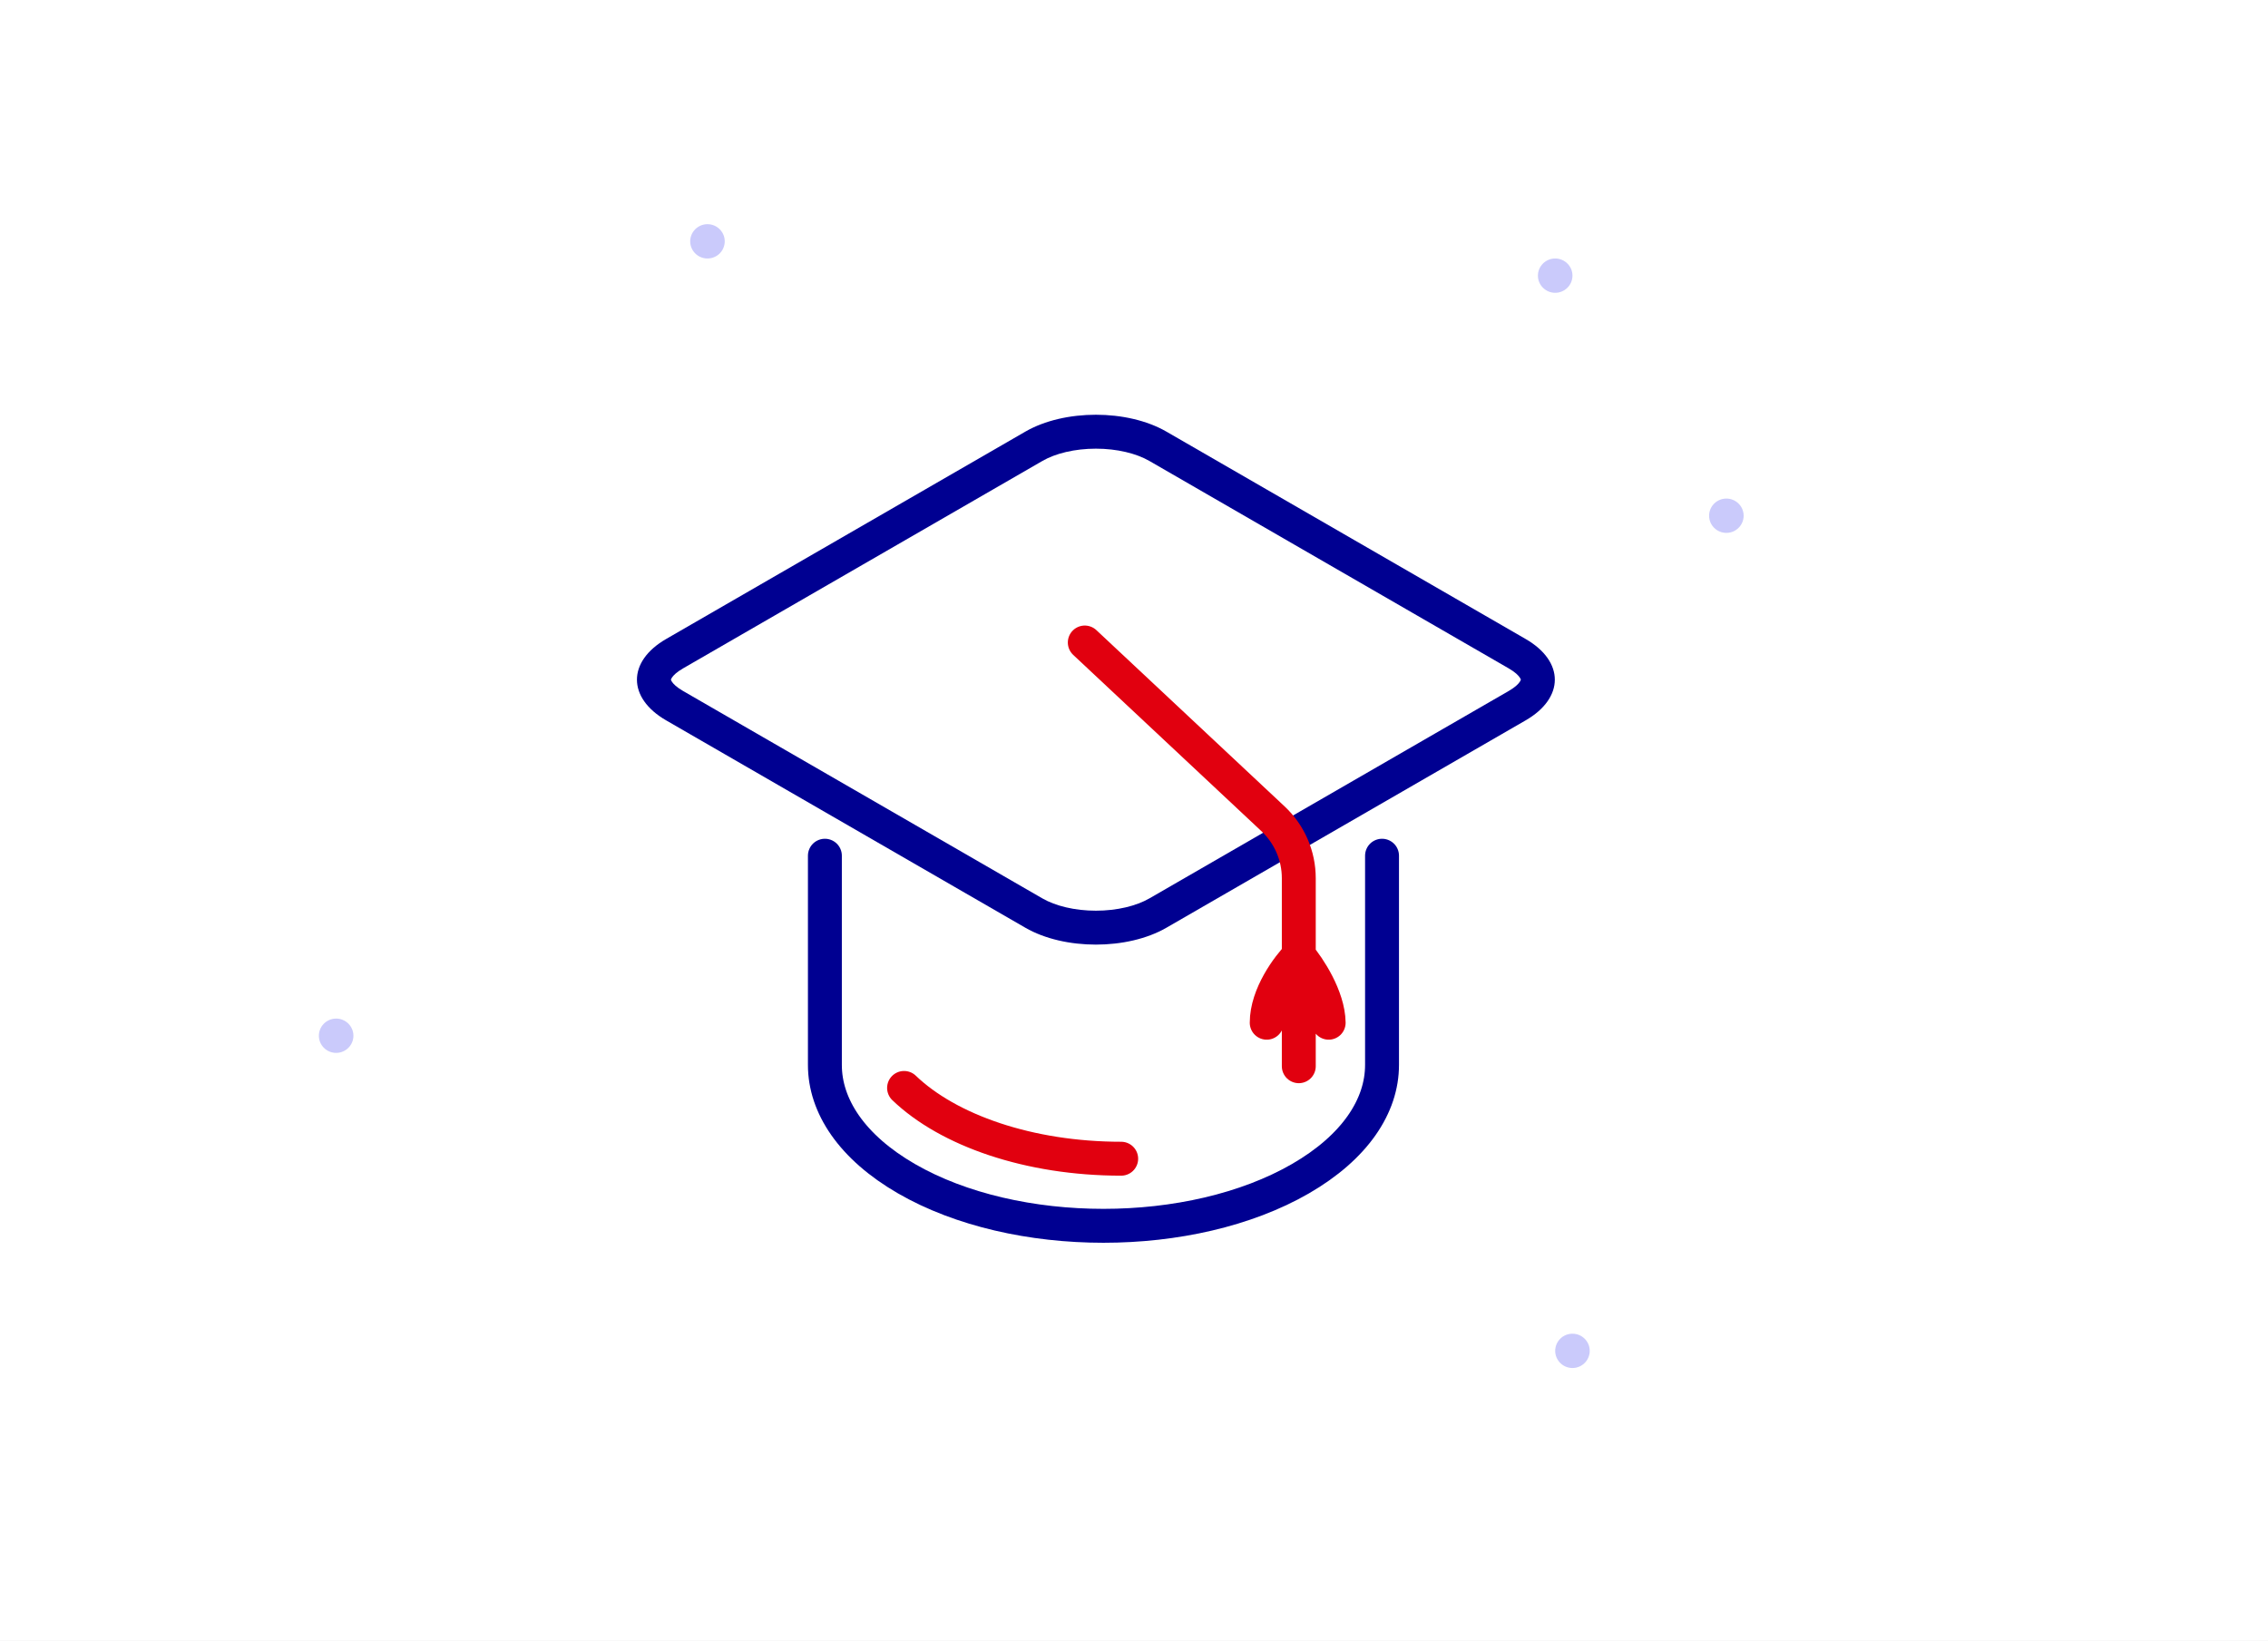
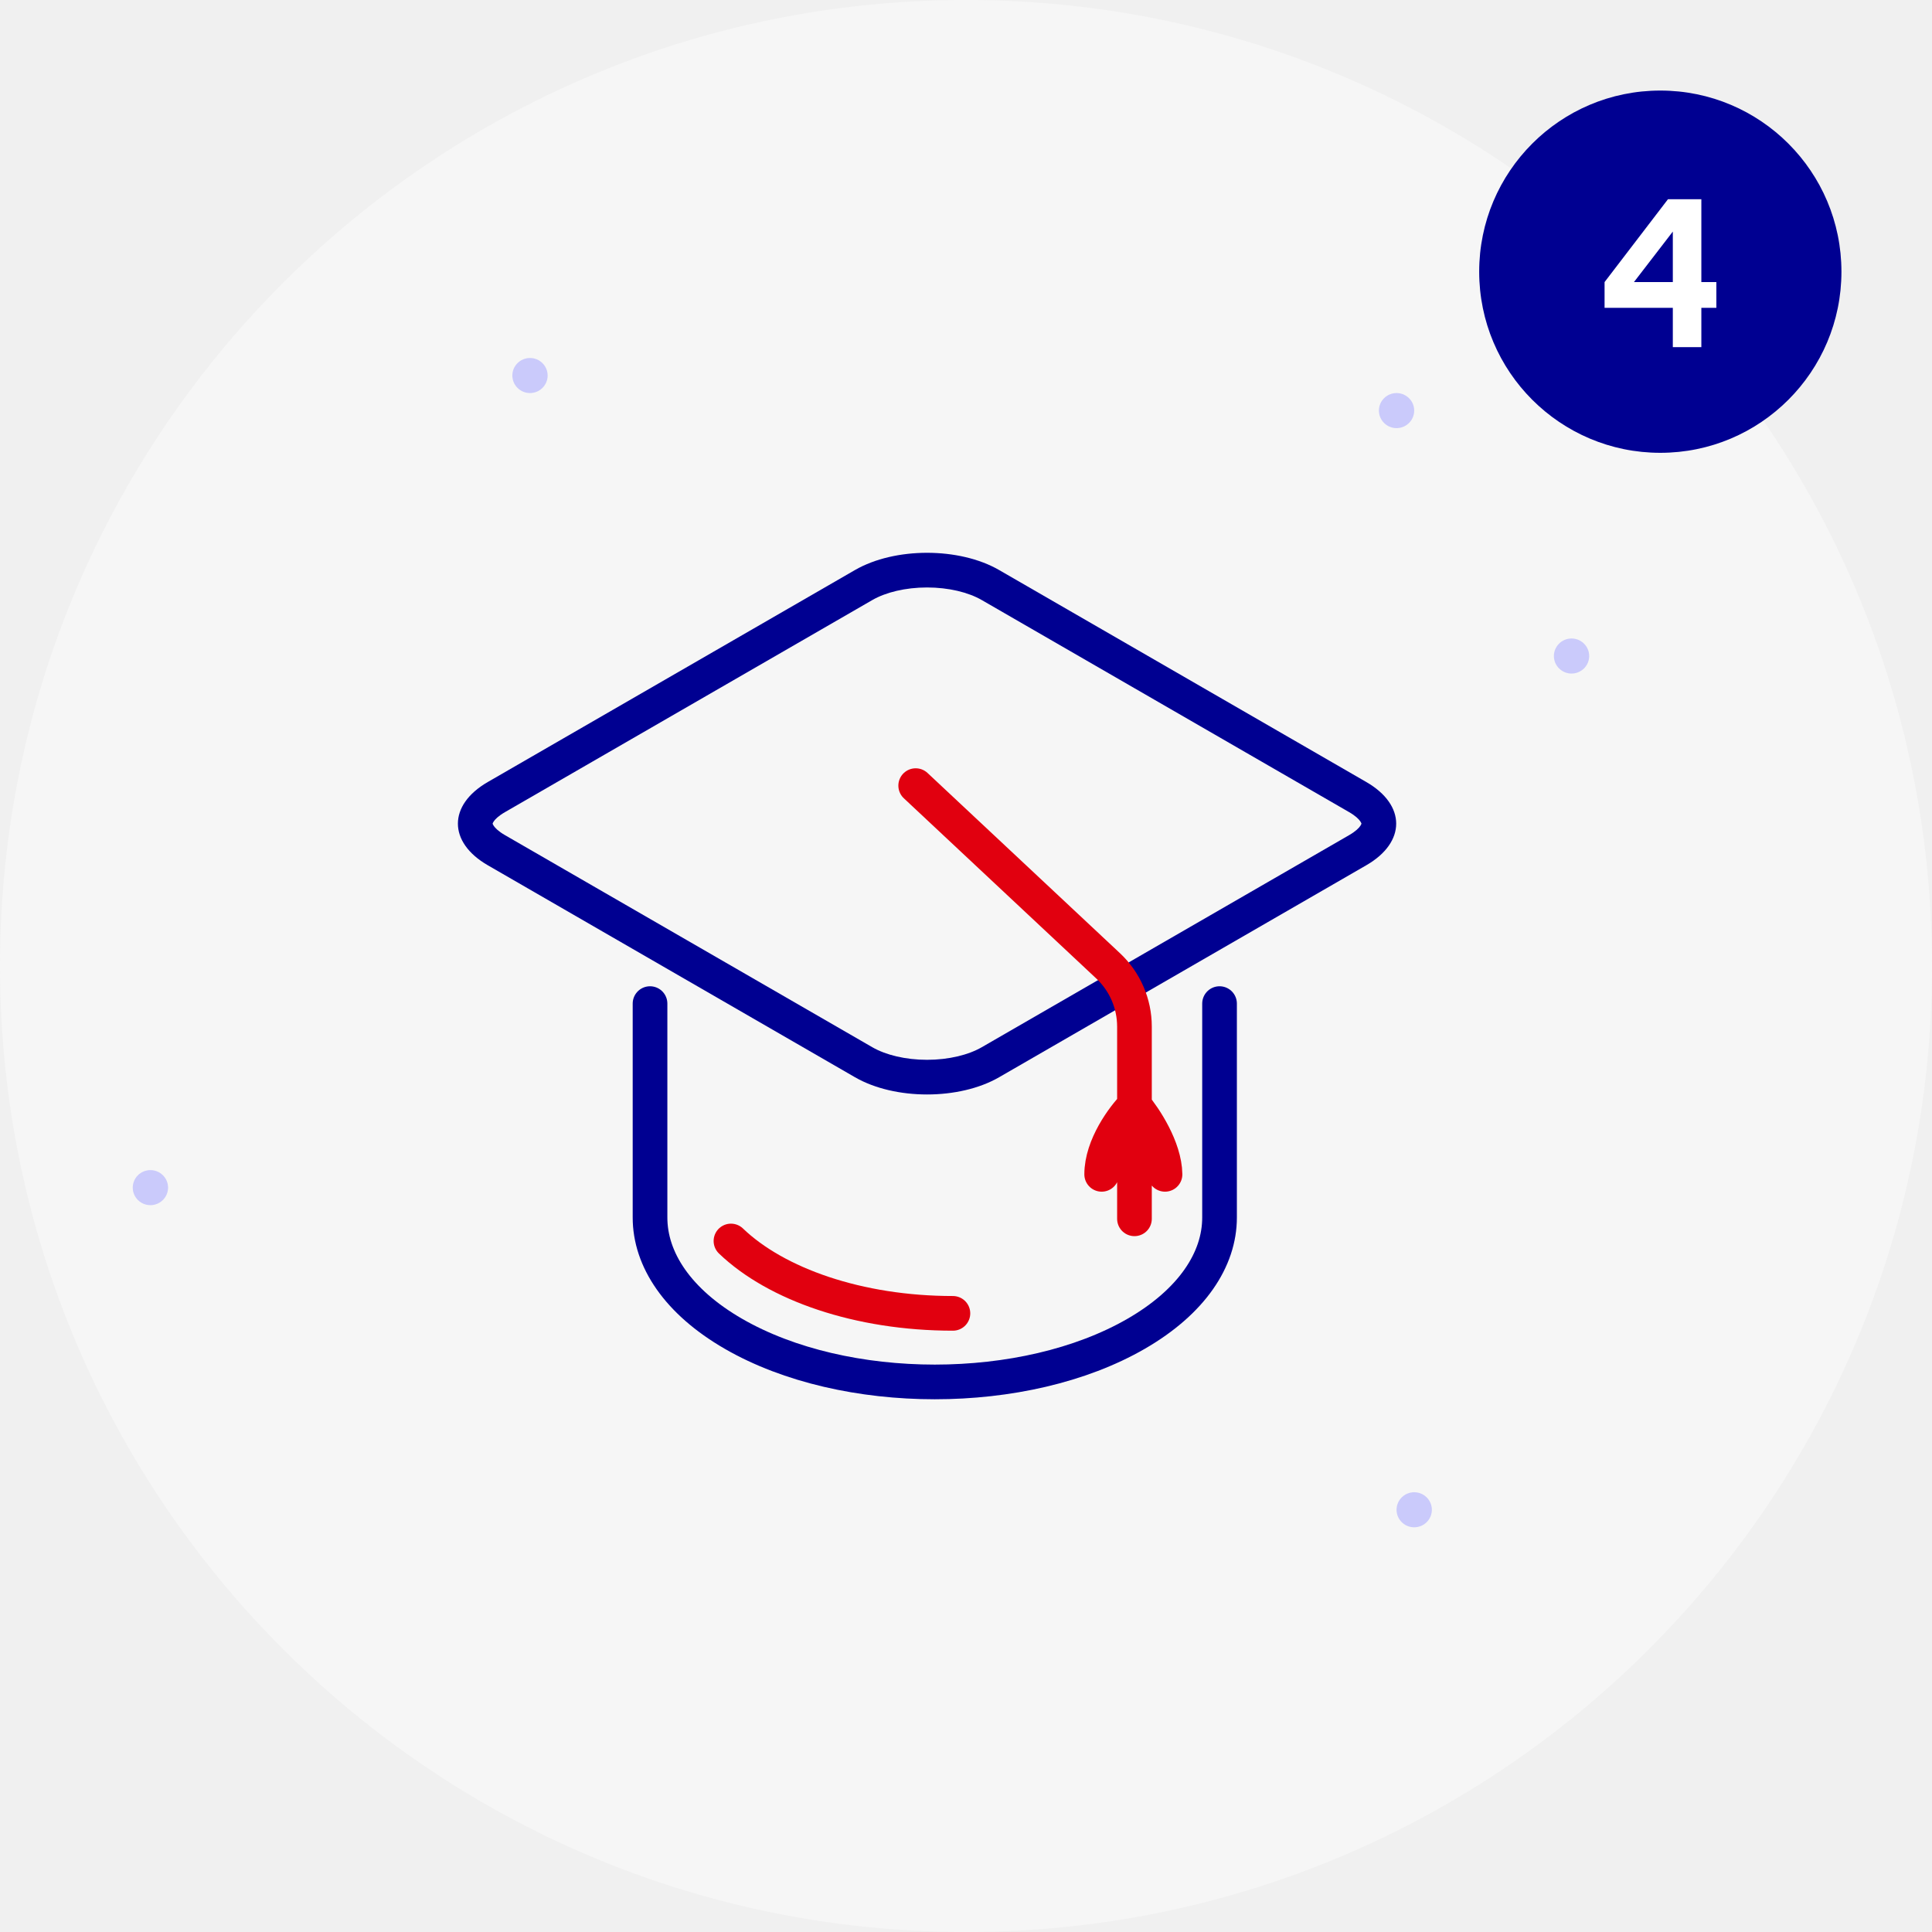
- <svg xmlns="http://www.w3.org/2000/svg" width="282" height="204" viewBox="0 0 282 204" fill="none">
-   <rect width="282" height="204" fill="white" />
-   <path fill-rule="evenodd" clip-rule="evenodd" d="M195.518 170.109C194.334 170.109 193.371 169.152 193.371 167.976C193.371 166.8 194.334 165.844 195.518 165.844C196.702 165.844 197.665 166.8 197.665 167.976C197.665 169.152 196.702 170.109 195.518 170.109Z" fill="#CACAFB" />
-   <path fill-rule="evenodd" clip-rule="evenodd" d="M87.966 32.143C86.782 32.143 85.818 31.186 85.818 30.01C85.818 28.834 86.782 27.878 87.966 27.878C89.15 27.878 90.113 28.834 90.113 30.01C90.113 31.186 89.15 32.143 87.966 32.143Z" fill="#CACAFB" />
-   <path fill-rule="evenodd" clip-rule="evenodd" d="M193.37 36.408C192.186 36.408 191.223 35.451 191.223 34.276C191.223 33.1 192.186 32.143 193.37 32.143C194.554 32.143 195.518 33.1 195.518 34.276C195.518 35.451 194.554 36.408 193.37 36.408Z" fill="#CACAFB" />
-   <path fill-rule="evenodd" clip-rule="evenodd" d="M41.795 130.924C40.611 130.924 39.648 129.967 39.648 128.792C39.648 127.616 40.611 126.659 41.795 126.659C42.979 126.659 43.943 127.616 43.943 128.792C43.943 129.967 42.979 130.924 41.795 130.924Z" fill="#CACAFB" />
-   <path fill-rule="evenodd" clip-rule="evenodd" d="M214.655 66.262C213.471 66.262 212.507 65.305 212.507 64.129C212.507 62.954 213.471 61.997 214.655 61.997C215.839 61.997 216.802 62.954 216.802 64.129C216.802 65.305 215.839 66.262 214.655 66.262Z" fill="#CACAFB" />
-   <mask id="path-6-inside-1_4515_19495" fill="white">
-     <path d="M127.495 53.669C132.336 50.874 140.185 50.874 145.026 53.669L189.694 79.456C194.535 82.251 194.535 86.782 189.694 89.577L145.026 115.364C140.185 118.159 132.336 118.159 127.495 115.364L82.828 89.577C77.987 86.782 77.987 82.251 82.828 79.456L127.495 53.669Z" />
+ <svg xmlns="http://www.w3.org/2000/svg" width="128" height="128" viewBox="0 0 128 128" fill="none">
+   <rect width="128" height="128" rx="64" fill="#F6F6F6" />
+   <path fill-rule="evenodd" clip-rule="evenodd" d="M93.695 101.188C93.05 101.188 92.525 100.667 92.525 100.027C92.525 99.386 93.05 98.865 93.695 98.865C94.34 98.865 94.865 99.386 94.865 100.027C94.865 100.667 94.34 101.188 93.695 101.188Z" fill="#CACAFB" />
+   <path fill-rule="evenodd" clip-rule="evenodd" d="M35.113 26.041C34.468 26.041 33.944 25.52 33.944 24.879C33.944 24.239 34.468 23.718 35.113 23.718C35.758 23.718 36.283 24.239 36.283 24.879C36.283 25.52 35.758 26.041 35.113 26.041Z" fill="#CACAFB" />
+   <path fill-rule="evenodd" clip-rule="evenodd" d="M92.525 28.364C91.88 28.364 91.356 27.843 91.356 27.202C91.356 26.562 91.88 26.041 92.525 26.041C93.17 26.041 93.695 26.562 93.695 27.202C93.695 27.843 93.17 28.364 92.525 28.364Z" fill="#CACAFB" />
+   <path fill-rule="evenodd" clip-rule="evenodd" d="M9.965 79.845C9.32 79.845 8.795 79.324 8.795 78.683C8.795 78.043 9.32 77.522 9.965 77.522C10.61 77.522 11.135 78.043 11.135 78.683C11.135 79.324 10.61 79.845 9.965 79.845Z" fill="#CACAFB" />
+   <path fill-rule="evenodd" clip-rule="evenodd" d="M104.118 44.625C103.473 44.625 102.949 44.104 102.949 43.463C102.949 42.823 103.473 42.302 104.118 42.302C104.763 42.302 105.288 42.823 105.288 43.463C105.288 44.104 104.763 44.625 104.118 44.625Z" fill="#CACAFB" />
+   <mask id="path-7-inside-1_4930_18671" fill="white">
+     <path d="M56.645 37.766C59.282 36.244 63.557 36.244 66.194 37.766L90.523 51.812C93.16 53.334 93.16 55.802 90.523 57.324L66.194 71.37C63.557 72.892 59.282 72.892 56.645 71.37L32.315 57.324C29.678 55.802 29.678 53.334 32.315 51.812L56.645 37.766Z" />
  </mask>
-   <path d="M82.828 89.577L84.936 85.925L82.828 89.577ZM82.828 79.456L84.936 83.109L82.828 79.456ZM145.026 115.364L147.135 119.017L145.026 115.364ZM127.495 115.364L125.387 119.017L127.495 115.364ZM189.694 79.456L187.586 83.109L189.694 79.456ZM189.694 89.577L187.586 85.925L189.694 89.577ZM145.026 53.669L147.135 50.017L145.026 53.669ZM127.495 53.669L125.387 50.017L127.495 53.669ZM142.918 57.322L187.586 83.109L191.803 75.804L147.135 50.017L142.918 57.322ZM187.586 85.925L142.918 111.712L147.135 119.017L191.803 93.229L187.586 85.925ZM129.604 111.712L84.936 85.925L80.719 93.229L125.387 119.017L129.604 111.712ZM84.936 83.109L129.604 57.322L125.387 50.017L80.719 75.804L84.936 83.109ZM84.936 85.925C83.284 84.971 83.414 84.31 83.414 84.517C83.414 84.723 83.284 84.063 84.936 83.109L80.719 75.804C77.53 77.645 74.98 80.647 74.98 84.517C74.98 88.386 77.53 91.389 80.719 93.229L84.936 85.925ZM142.918 111.712C141.289 112.652 138.889 113.243 136.261 113.243C133.632 113.243 131.232 112.652 129.604 111.712L125.387 119.017C128.599 120.871 132.544 121.678 136.261 121.678C139.977 121.678 143.922 120.871 147.135 119.017L142.918 111.712ZM187.586 83.109C189.238 84.063 189.108 84.723 189.108 84.517C189.108 84.31 189.238 84.971 187.586 85.925L191.803 93.229C194.991 91.389 197.542 88.386 197.542 84.517C197.542 80.647 194.991 77.645 191.803 75.804L187.586 83.109ZM147.135 50.017C143.922 48.163 139.977 47.356 136.261 47.356C132.544 47.356 128.599 48.163 125.387 50.017L129.604 57.322C131.232 56.381 133.632 55.791 136.261 55.791C138.889 55.791 141.289 56.381 142.918 57.322L147.135 50.017Z" fill="#000091" mask="url(#path-6-inside-1_4515_19495)" />
-   <path d="M139.407 144.084C127.938 144.084 117.904 140.555 112.41 135.282" stroke="#E1000F" stroke-width="4.217" stroke-linecap="round" />
-   <path d="M134.881 79.894L158.288 101.817C160.331 103.731 161.49 106.405 161.49 109.204V118.829M161.49 118.829C160.161 120.171 157.502 123.719 157.502 127.174M161.49 118.829C162.709 120.269 165.159 123.953 165.205 127.174M161.49 118.829V132.583" stroke="#E1000F" stroke-width="4.217" stroke-linecap="round" />
-   <path d="M102.566 106.406V132.401C102.553 137.528 105.935 142.658 112.711 146.57C126.238 154.379 148.169 154.379 161.695 146.57C168.471 142.658 171.853 137.528 171.84 132.401L171.84 106.406" stroke="#000091" stroke-width="4.217" stroke-linecap="round" />
+   <path d="M32.315 57.324L33.464 55.335L32.315 57.324ZM32.315 51.812L33.464 53.801L32.315 51.812ZM66.194 71.37L67.342 73.359L66.194 71.37ZM56.645 71.37L55.496 73.359L56.645 71.37ZM90.523 51.812L89.375 53.801L90.523 51.812ZM90.523 57.324L89.375 55.335L90.523 57.324ZM66.194 37.766L67.342 35.777L66.194 37.766ZM56.645 37.766L55.496 35.777L56.645 37.766ZM65.045 39.755L89.375 53.801L91.672 49.822L67.342 35.777L65.045 39.755ZM89.375 55.335L65.045 69.381L67.342 73.359L91.672 59.314L89.375 55.335ZM57.793 69.381L33.464 55.335L31.167 59.314L55.496 73.359L57.793 69.381ZM33.464 53.801L57.793 39.755L55.496 35.777L31.167 49.822L33.464 53.801ZM33.464 55.335C32.563 54.815 32.634 54.456 32.634 54.568C32.634 54.68 32.563 54.321 33.464 53.801L31.167 49.822C29.43 50.825 28.04 52.46 28.04 54.568C28.04 56.676 29.43 58.311 31.167 59.314L33.464 55.335ZM65.045 69.381C64.158 69.893 62.851 70.215 61.419 70.215C59.987 70.215 58.68 69.893 57.793 69.381L55.496 73.359C57.246 74.37 59.395 74.809 61.419 74.809C63.443 74.809 65.592 74.37 67.342 73.359L65.045 69.381ZM89.375 53.801C90.275 54.321 90.204 54.68 90.204 54.568C90.204 54.456 90.275 54.815 89.375 55.335L91.672 59.314C93.409 58.311 94.798 56.676 94.798 54.568C94.798 52.46 93.409 50.825 91.672 49.822L89.375 53.801ZM67.342 35.777C65.592 34.767 63.443 34.327 61.419 34.327C59.395 34.327 57.246 34.767 55.496 35.777L57.793 39.755C58.68 39.243 59.987 38.921 61.419 38.921C62.851 38.921 64.158 39.243 65.045 39.755L67.342 35.777Z" fill="#000091" mask="url(#path-7-inside-1_4930_18671)" />
+   <path d="M63.133 87.013C56.886 87.013 51.42 85.091 48.428 82.219" stroke="#E1000F" stroke-width="2.297" stroke-linecap="round" />
+   <path d="M60.667 52.05L73.417 63.991C74.53 65.034 75.161 66.49 75.161 68.015V73.257M75.161 73.257C74.437 73.989 72.989 75.921 72.989 77.803M75.161 73.257C75.825 74.042 77.159 76.048 77.185 77.803M75.161 73.257V80.749" stroke="#E1000F" stroke-width="2.297" stroke-linecap="round" />
+   <path d="M43.066 66.491V80.65C43.059 83.442 44.901 86.236 48.592 88.367C55.959 92.62 67.905 92.62 75.272 88.367C78.963 86.236 80.805 83.442 80.798 80.65L80.798 66.491" stroke="#000091" stroke-width="2.297" stroke-linecap="round" />
+   <rect x="98" y="6" width="24" height="24" rx="12" fill="#000091" />
+   <path d="M106.307 20.396V18.688L110.507 13.2H112.719V18.688H113.713V20.396H112.719V23H110.829V20.396H106.307ZM108.253 18.688H110.829V15.342L108.253 18.688Z" fill="white" />
</svg>
